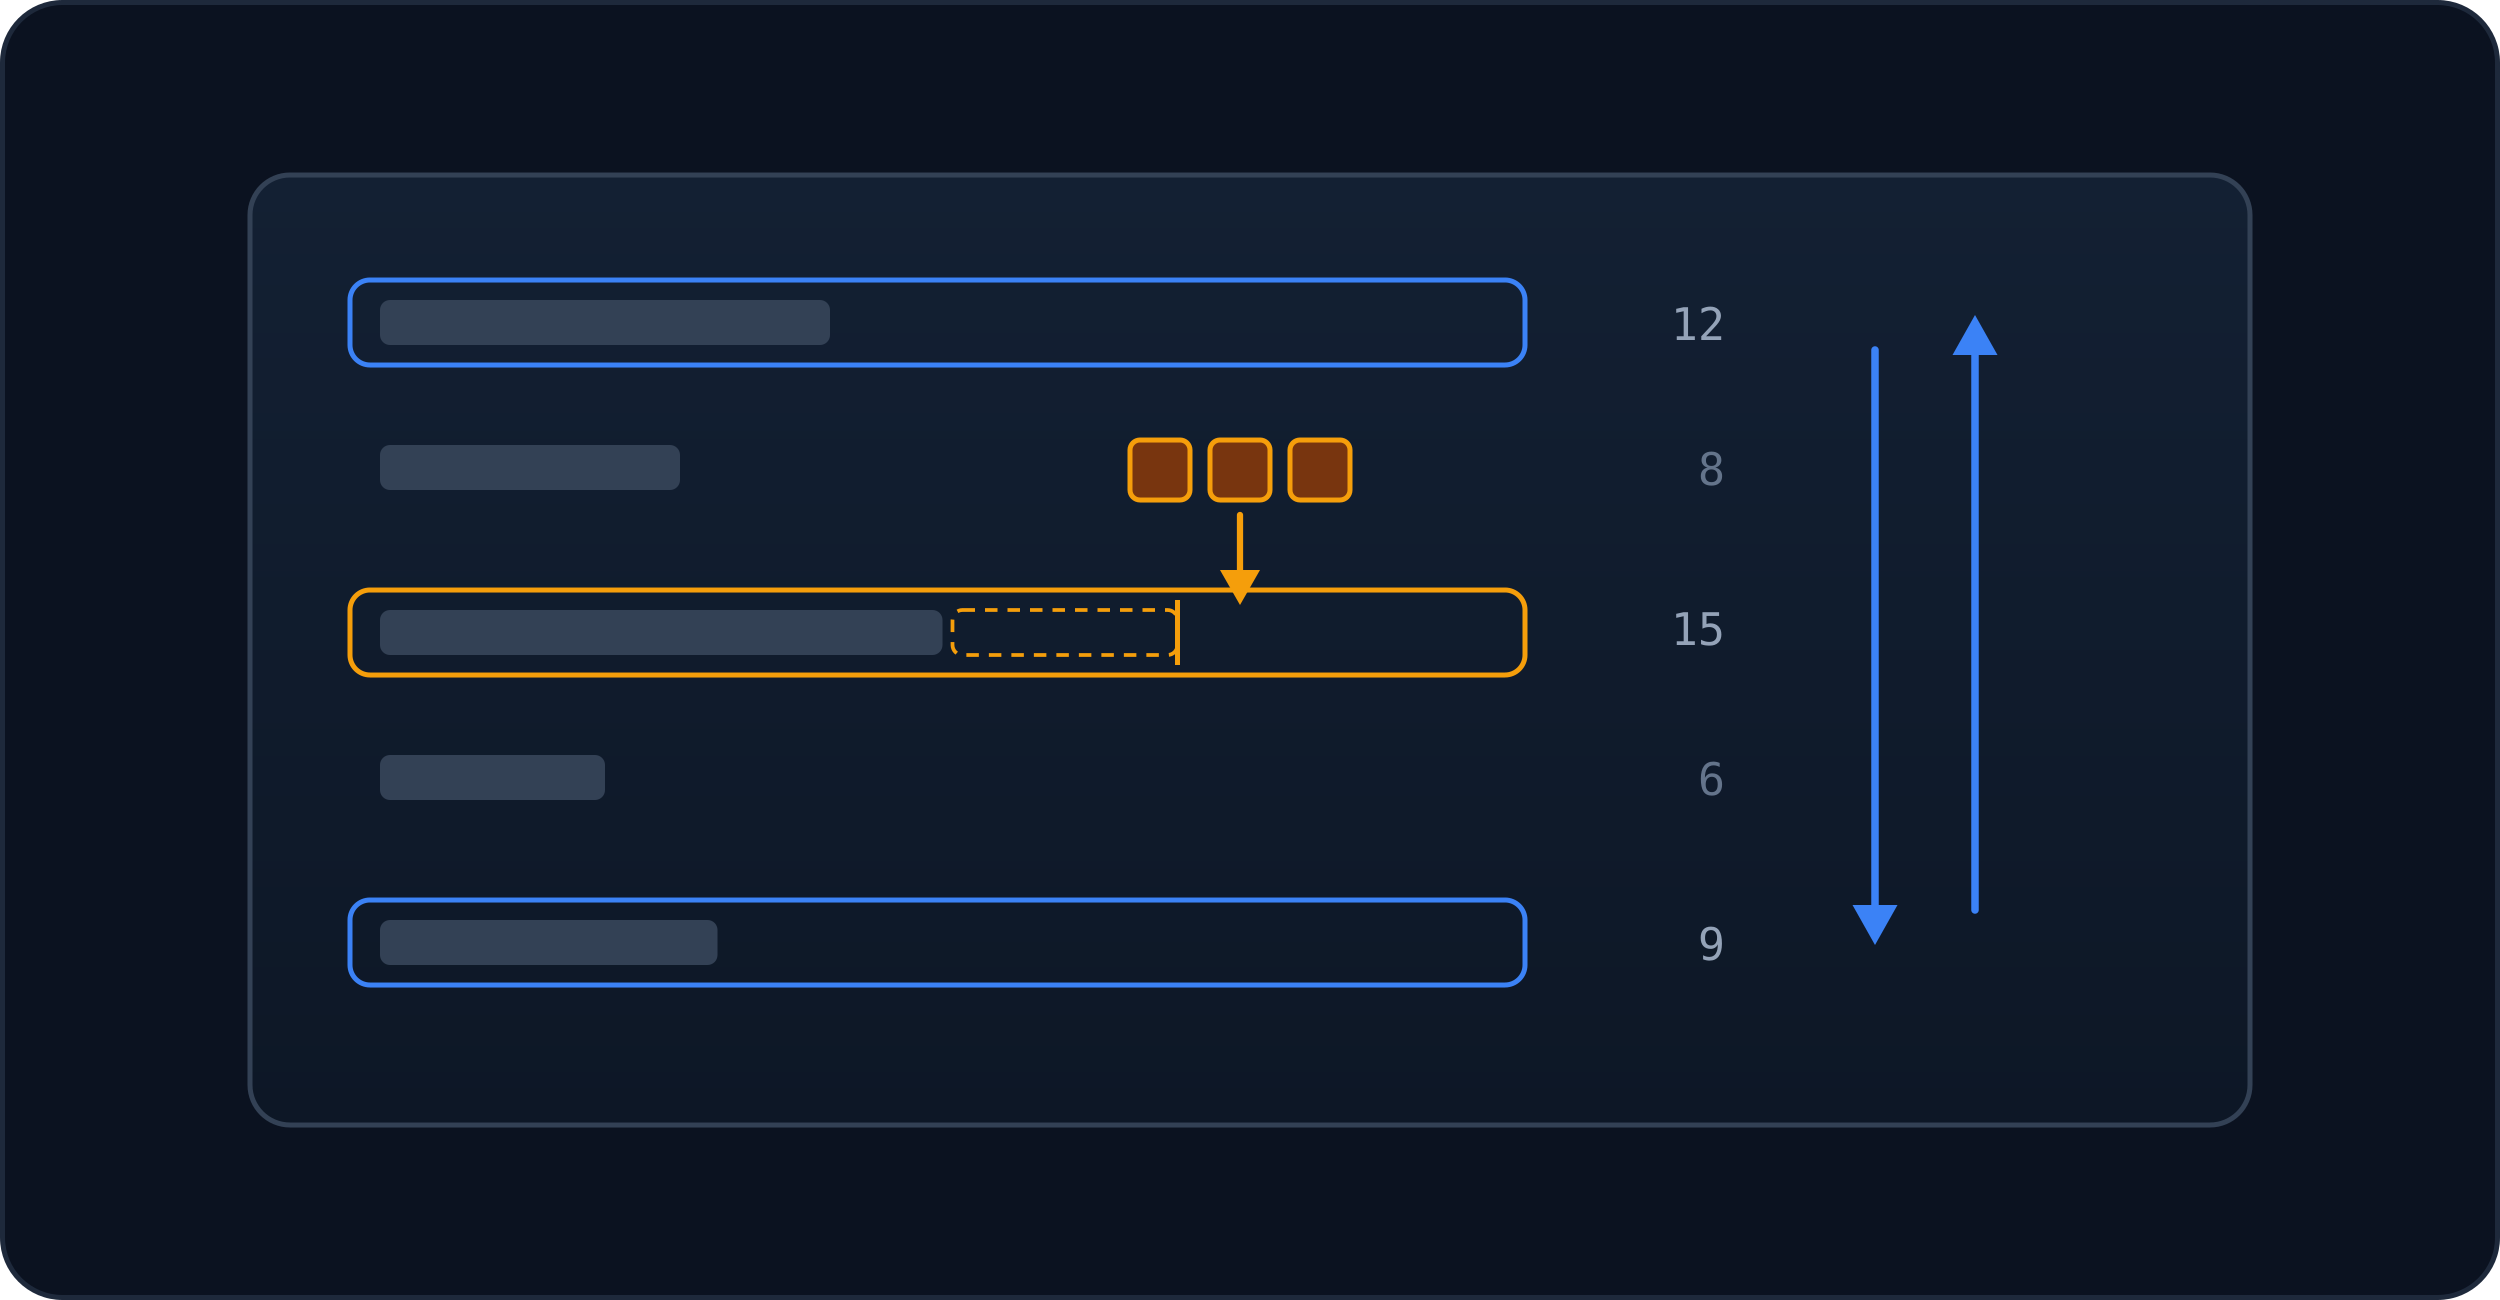
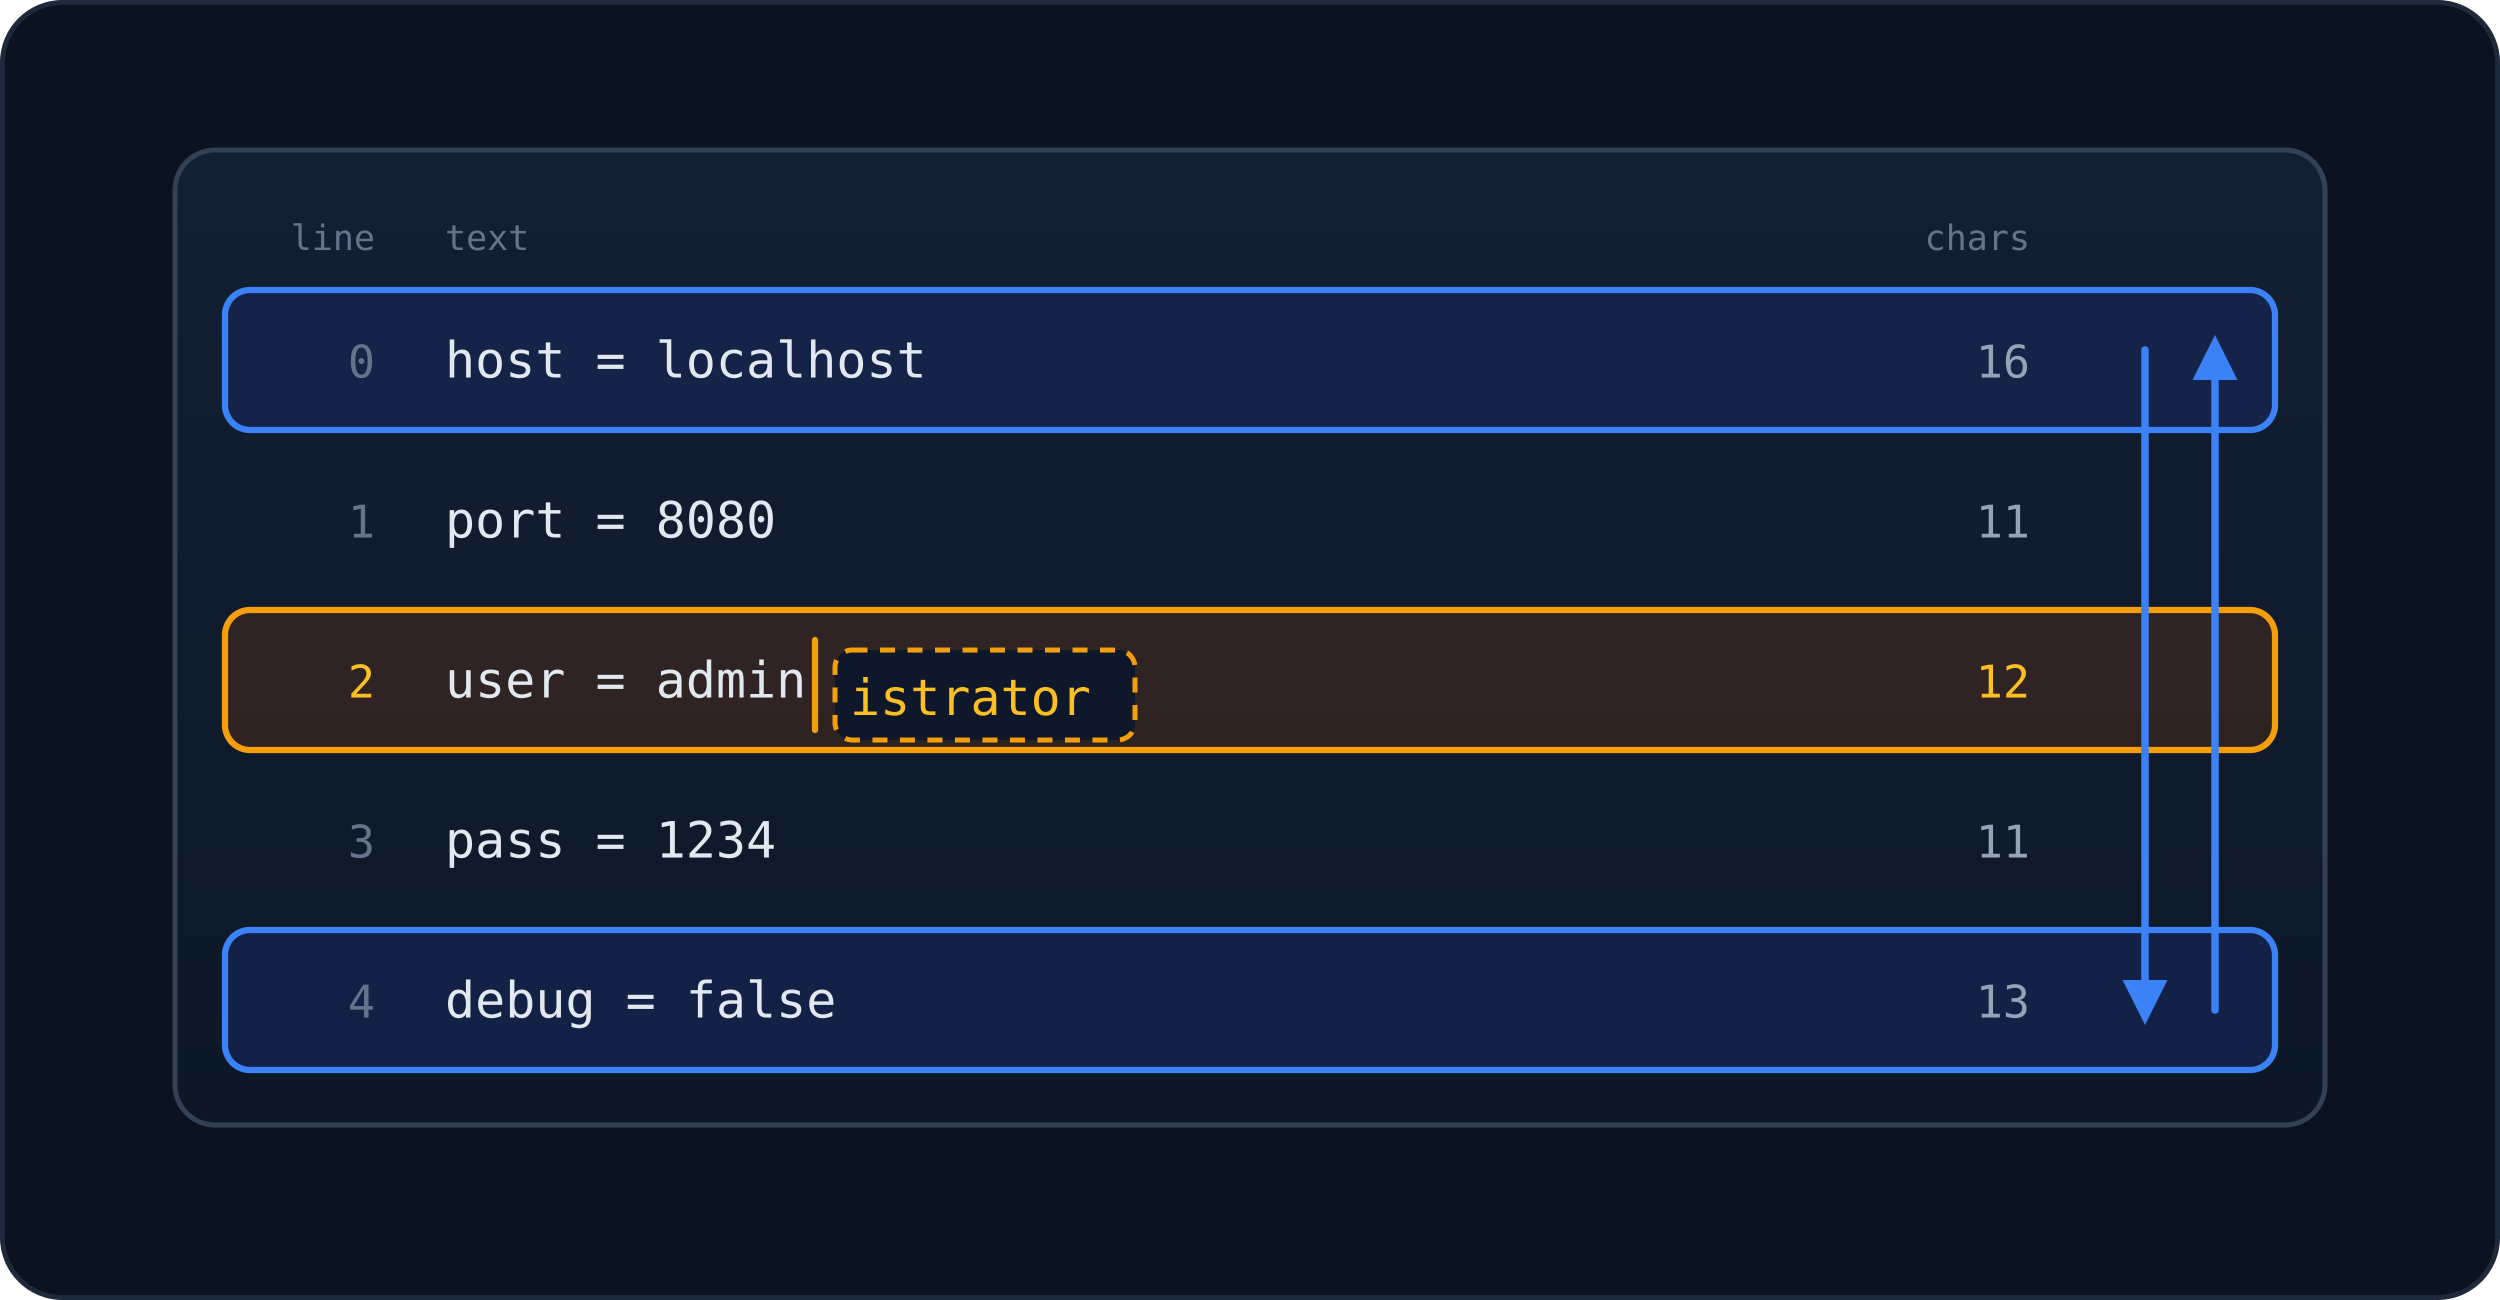
<svg xmlns="http://www.w3.org/2000/svg" viewBox="0 0 1000 520" role="img" aria-labelledby="fileEditTitle fileEditDesc">
  <defs>
    <linearGradient id="filePanel" x1="0" y1="0" x2="0" y2="1">
      <stop offset="0%" stop-color="#132033" />
      <stop offset="100%" stop-color="#0d1726" />
    </linearGradient>
  </defs>
  <rect x="1" y="1" width="998" height="518" rx="24" fill="#0b1220" stroke="#1e293b" stroke-width="2" />
-   <rect x="100" y="70" width="800" height="380" rx="16" fill="url(#filePanel)" stroke="#334155" stroke-width="2" />
-   <g>
-     <rect x="140" y="112" width="470" height="34" rx="8" fill="none" stroke="#3b82f6" stroke-width="2" />
-     <rect x="152" y="120" width="180" height="18" rx="4" fill="#334155" />
-     <text x="690" y="136" text-anchor="end" font-family="ui-monospace, SFMono-Regular, Menlo, Consolas, monospace" font-size="18" fill="#94a3b8">12</text>
+   <rect x="70" y="60" width="860" height="390" rx="16" fill="url(#filePanel)" stroke="#334155" stroke-width="2" />
+   <g font-family="ui-monospace, SFMono-Regular, Menlo, Consolas, monospace" font-size="14" fill="#64748b">
+     <text x="150" y="100" text-anchor="end">line</text>
+     <text x="178" y="100">text</text>
+     <text x="812" y="100" text-anchor="end">chars</text>
  </g>
  <g>
-     <rect x="152" y="178" width="120" height="18" rx="4" fill="#334155" />
-     <text x="690" y="194" text-anchor="end" font-family="ui-monospace, SFMono-Regular, Menlo, Consolas, monospace" font-size="18" fill="#64748b">8</text>
+     <rect x="90" y="116" width="820" height="56" rx="10" fill="#172554" opacity="0.7" />
+     <rect x="90" y="116" width="820" height="56" rx="10" fill="none" stroke="#3b82f6" stroke-width="2.5" />
+     <text x="150" y="151" text-anchor="end" font-family="ui-monospace, SFMono-Regular, Menlo, Consolas, monospace" font-size="18" fill="#64748b">0</text>
+     <text x="178" y="151" font-family="ui-monospace, SFMono-Regular, Menlo, Consolas, monospace" font-size="20" fill="#e2e8f0">host = localhost</text>
+     <text x="812" y="151" text-anchor="end" font-family="ui-monospace, SFMono-Regular, Menlo, Consolas, monospace" font-size="18" fill="#94a3b8">16</text>
  </g>
  <g>
-     <rect x="140" y="236" width="470" height="34" rx="8" fill="none" stroke="#f59e0b" stroke-width="2" />
-     <rect x="152" y="244" width="225" height="18" rx="4" fill="#334155" />
-     <rect x="381" y="244" width="90" height="18" rx="4" fill="none" stroke="#f59e0b" stroke-width="1.5" stroke-dasharray="5 4" />
-     <line x1="471" y1="240" x2="471" y2="266" stroke="#f59e0b" stroke-width="2" />
-     <text x="690" y="258" text-anchor="end" font-family="ui-monospace, SFMono-Regular, Menlo, Consolas, monospace" font-size="18" fill="#94a3b8">15</text>
+     <text x="150" y="215" text-anchor="end" font-family="ui-monospace, SFMono-Regular, Menlo, Consolas, monospace" font-size="18" fill="#64748b">1</text>
+     <text x="178" y="215" font-family="ui-monospace, SFMono-Regular, Menlo, Consolas, monospace" font-size="20" fill="#e2e8f0">port = 8080</text>
+     <text x="812" y="215" text-anchor="end" font-family="ui-monospace, SFMono-Regular, Menlo, Consolas, monospace" font-size="18" fill="#94a3b8">11</text>
  </g>
  <g>
-     <rect x="452" y="176" width="24" height="24" rx="4" fill="#78350f" stroke="#f59e0b" stroke-width="2" />
-     <rect x="484" y="176" width="24" height="24" rx="4" fill="#78350f" stroke="#f59e0b" stroke-width="2" />
-     <rect x="516" y="176" width="24" height="24" rx="4" fill="#78350f" stroke="#f59e0b" stroke-width="2" />
-     <line x1="496" y1="206" x2="496" y2="228" stroke="#f59e0b" stroke-width="2.5" stroke-linecap="round" />
-     <polygon points="488,228 496,242 504,228" fill="#f59e0b" />
+     <rect x="90" y="244" width="820" height="56" rx="10" fill="#78350f" opacity="0.3" />
+     <rect x="90" y="244" width="820" height="56" rx="10" fill="none" stroke="#f59e0b" stroke-width="2.5" />
+     <text x="150" y="279" text-anchor="end" font-family="ui-monospace, SFMono-Regular, Menlo, Consolas, monospace" font-size="18" fill="#fbbf24">2</text>
+     <text x="178" y="279" font-family="ui-monospace, SFMono-Regular, Menlo, Consolas, monospace" font-size="20" fill="#e2e8f0">user = admin</text>
+     <line x1="326" y1="256" x2="326" y2="292" stroke="#f59e0b" stroke-width="2.5" stroke-linecap="round" />
+     <rect x="334" y="260" width="120" height="36" rx="7" fill="#0f172a" stroke="#f59e0b" stroke-width="2" stroke-dasharray="6 5" />
+     <text x="340" y="286" font-family="ui-monospace, SFMono-Regular, Menlo, Consolas, monospace" font-size="20" fill="#fbbf24">istrator</text>
+     <text x="812" y="279" text-anchor="end" font-family="ui-monospace, SFMono-Regular, Menlo, Consolas, monospace" font-size="18" fill="#fbbf24">12</text>
  </g>
  <g>
-     <rect x="152" y="302" width="90" height="18" rx="4" fill="#334155" />
-     <text x="690" y="318" text-anchor="end" font-family="ui-monospace, SFMono-Regular, Menlo, Consolas, monospace" font-size="18" fill="#64748b">6</text>
+     <text x="150" y="343" text-anchor="end" font-family="ui-monospace, SFMono-Regular, Menlo, Consolas, monospace" font-size="18" fill="#64748b">3</text>
+     <text x="178" y="343" font-family="ui-monospace, SFMono-Regular, Menlo, Consolas, monospace" font-size="20" fill="#e2e8f0">pass = 1234</text>
+     <text x="812" y="343" text-anchor="end" font-family="ui-monospace, SFMono-Regular, Menlo, Consolas, monospace" font-size="18" fill="#94a3b8">11</text>
  </g>
  <g>
-     <rect x="140" y="360" width="470" height="34" rx="8" fill="none" stroke="#3b82f6" stroke-width="2" />
-     <rect x="152" y="368" width="135" height="18" rx="4" fill="#334155" />
-     <text x="690" y="384" text-anchor="end" font-family="ui-monospace, SFMono-Regular, Menlo, Consolas, monospace" font-size="18" fill="#94a3b8">9</text>
+     <rect x="90" y="372" width="820" height="56" rx="10" fill="#172554" opacity="0.7" />
+     <rect x="90" y="372" width="820" height="56" rx="10" fill="none" stroke="#3b82f6" stroke-width="2.5" />
+     <text x="150" y="407" text-anchor="end" font-family="ui-monospace, SFMono-Regular, Menlo, Consolas, monospace" font-size="18" fill="#64748b">4</text>
+     <text x="178" y="407" font-family="ui-monospace, SFMono-Regular, Menlo, Consolas, monospace" font-size="20" fill="#e2e8f0">debug = false</text>
+     <text x="812" y="407" text-anchor="end" font-family="ui-monospace, SFMono-Regular, Menlo, Consolas, monospace" font-size="18" fill="#94a3b8">13</text>
  </g>
  <g stroke="#3b82f6" stroke-width="3" stroke-linecap="round">
-     <line x1="750" y1="140" x2="750" y2="364" />
-     <line x1="790" y1="364" x2="790" y2="140" />
+     <line x1="858" y1="140" x2="858" y2="404" />
+     <line x1="886" y1="404" x2="886" y2="140" />
  </g>
  <g fill="#3b82f6">
-     <polygon points="741,362 750,378 759,362" />
-     <polygon points="781,142 790,126 799,142" />
+     <polygon points="849,392 858,410 867,392" />
+     <polygon points="877,152 886,134 895,152" />
  </g>
</svg>
